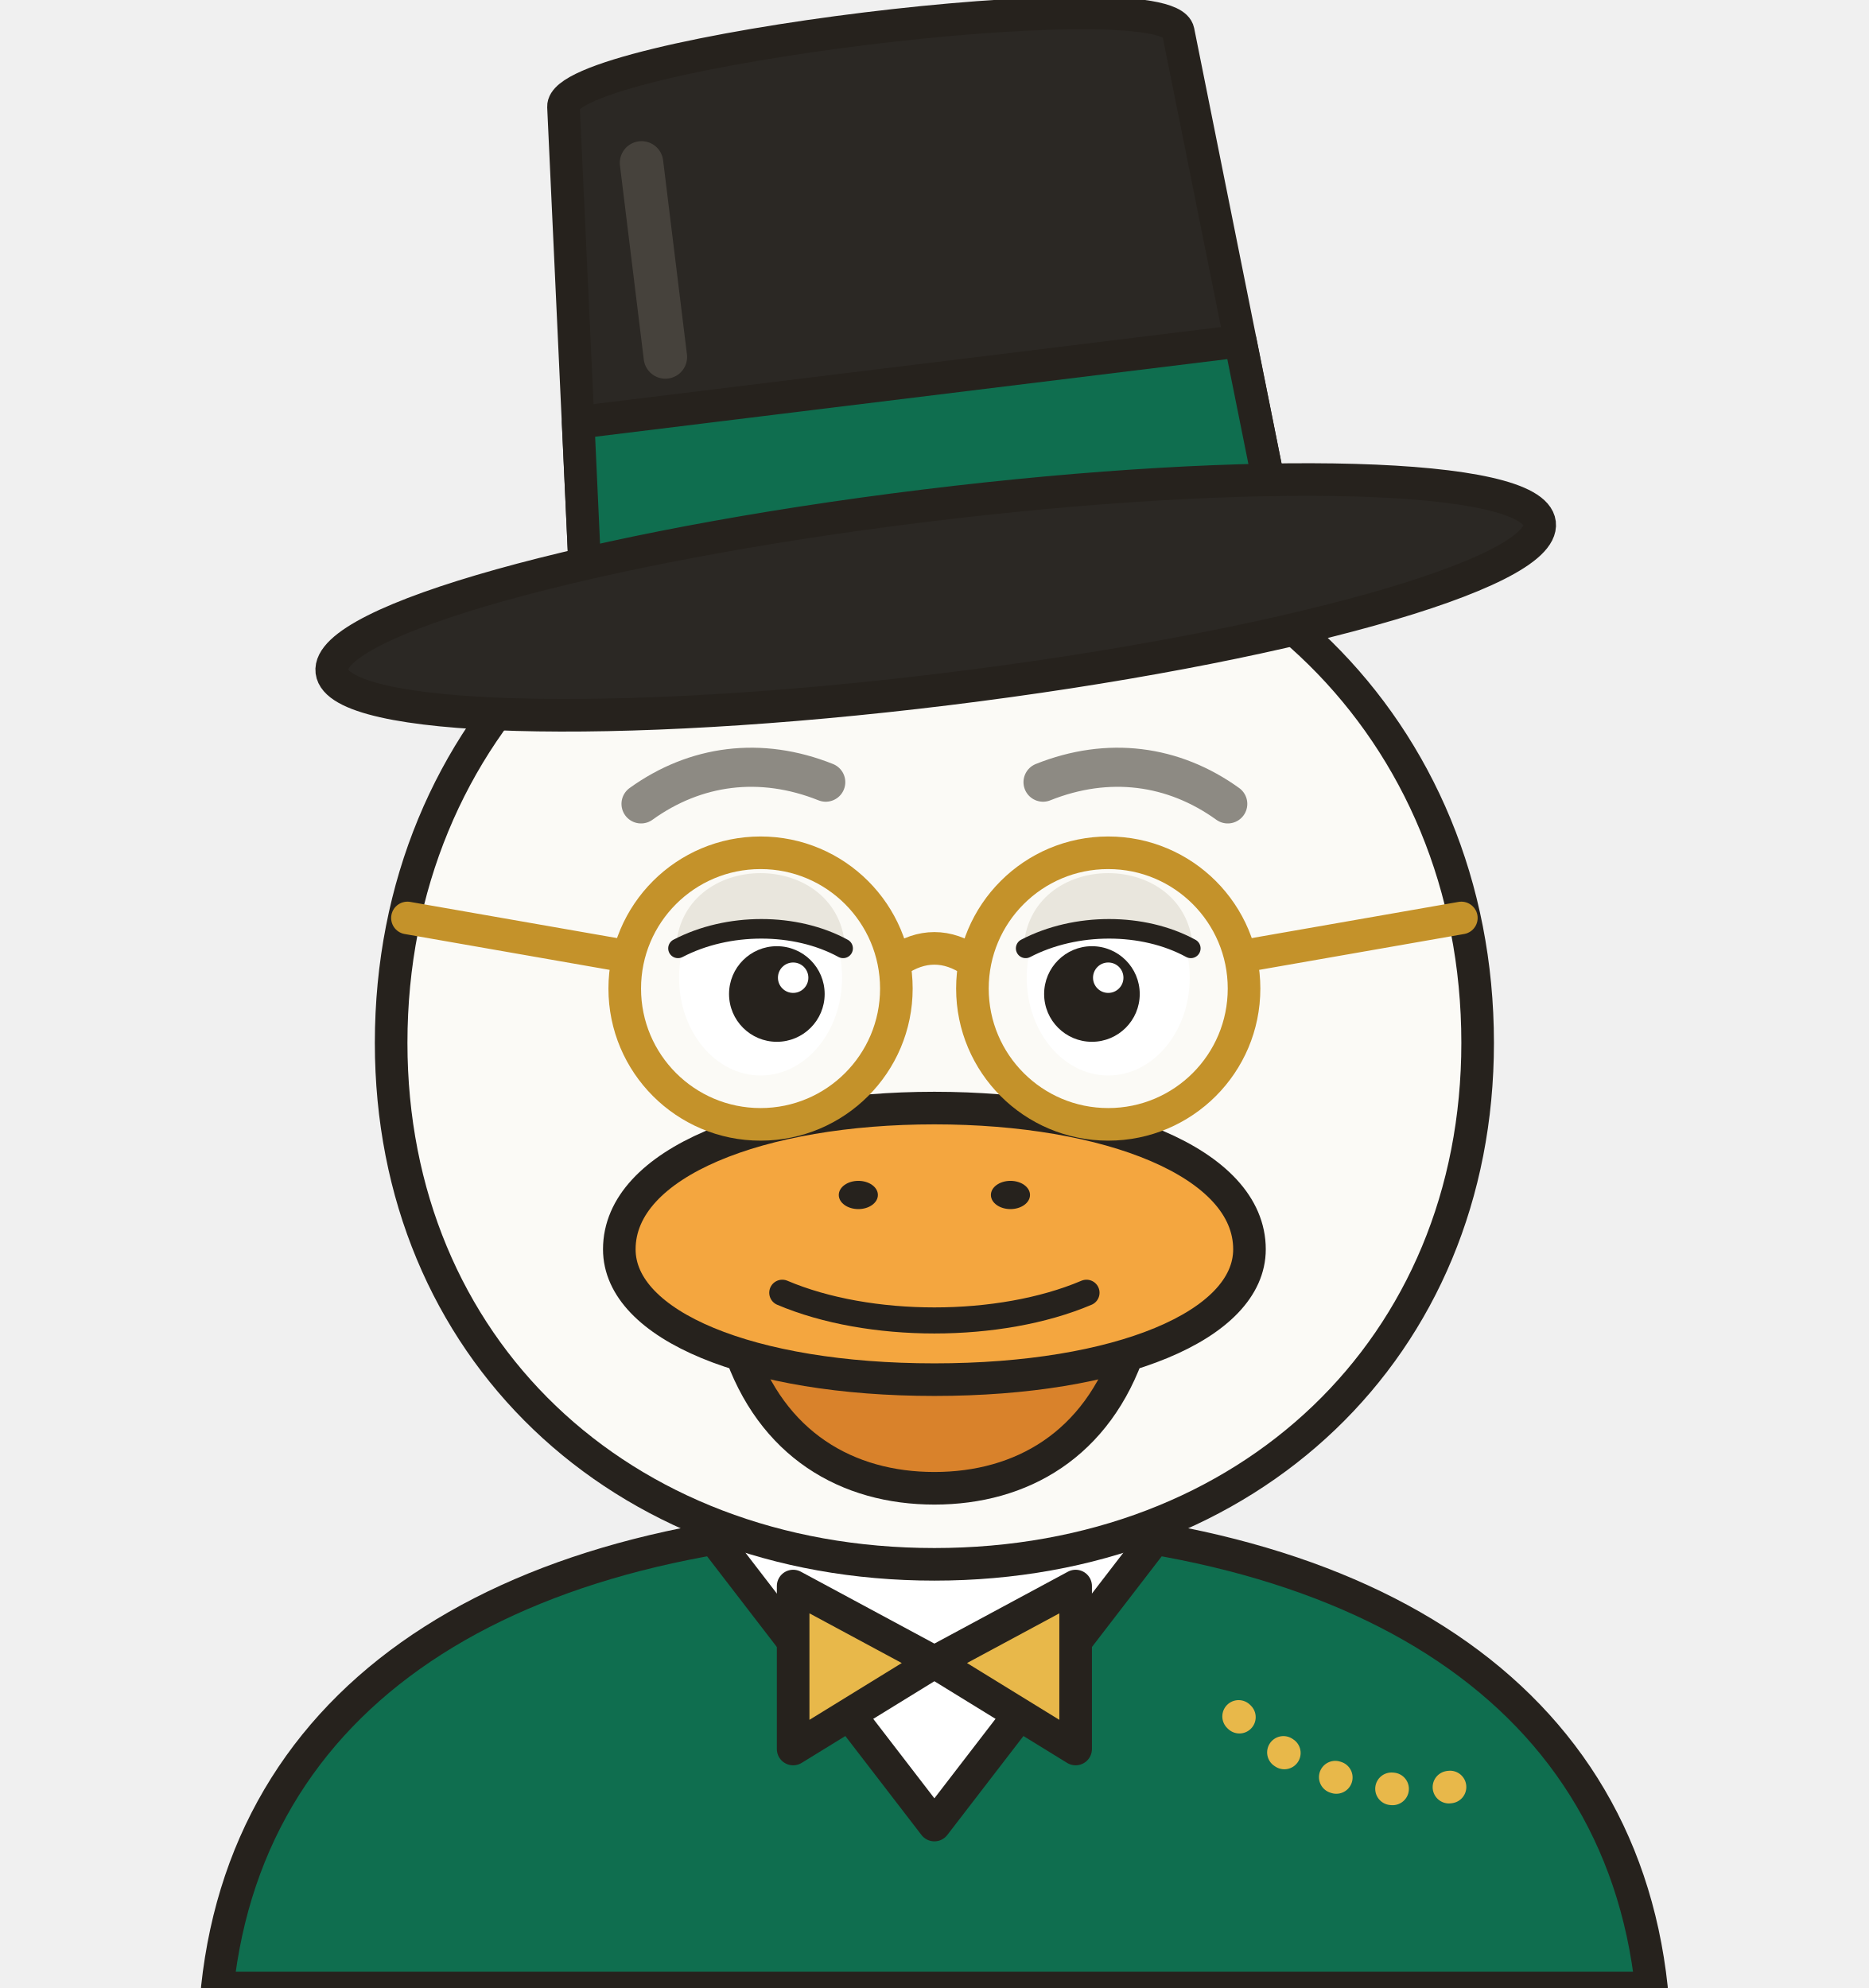
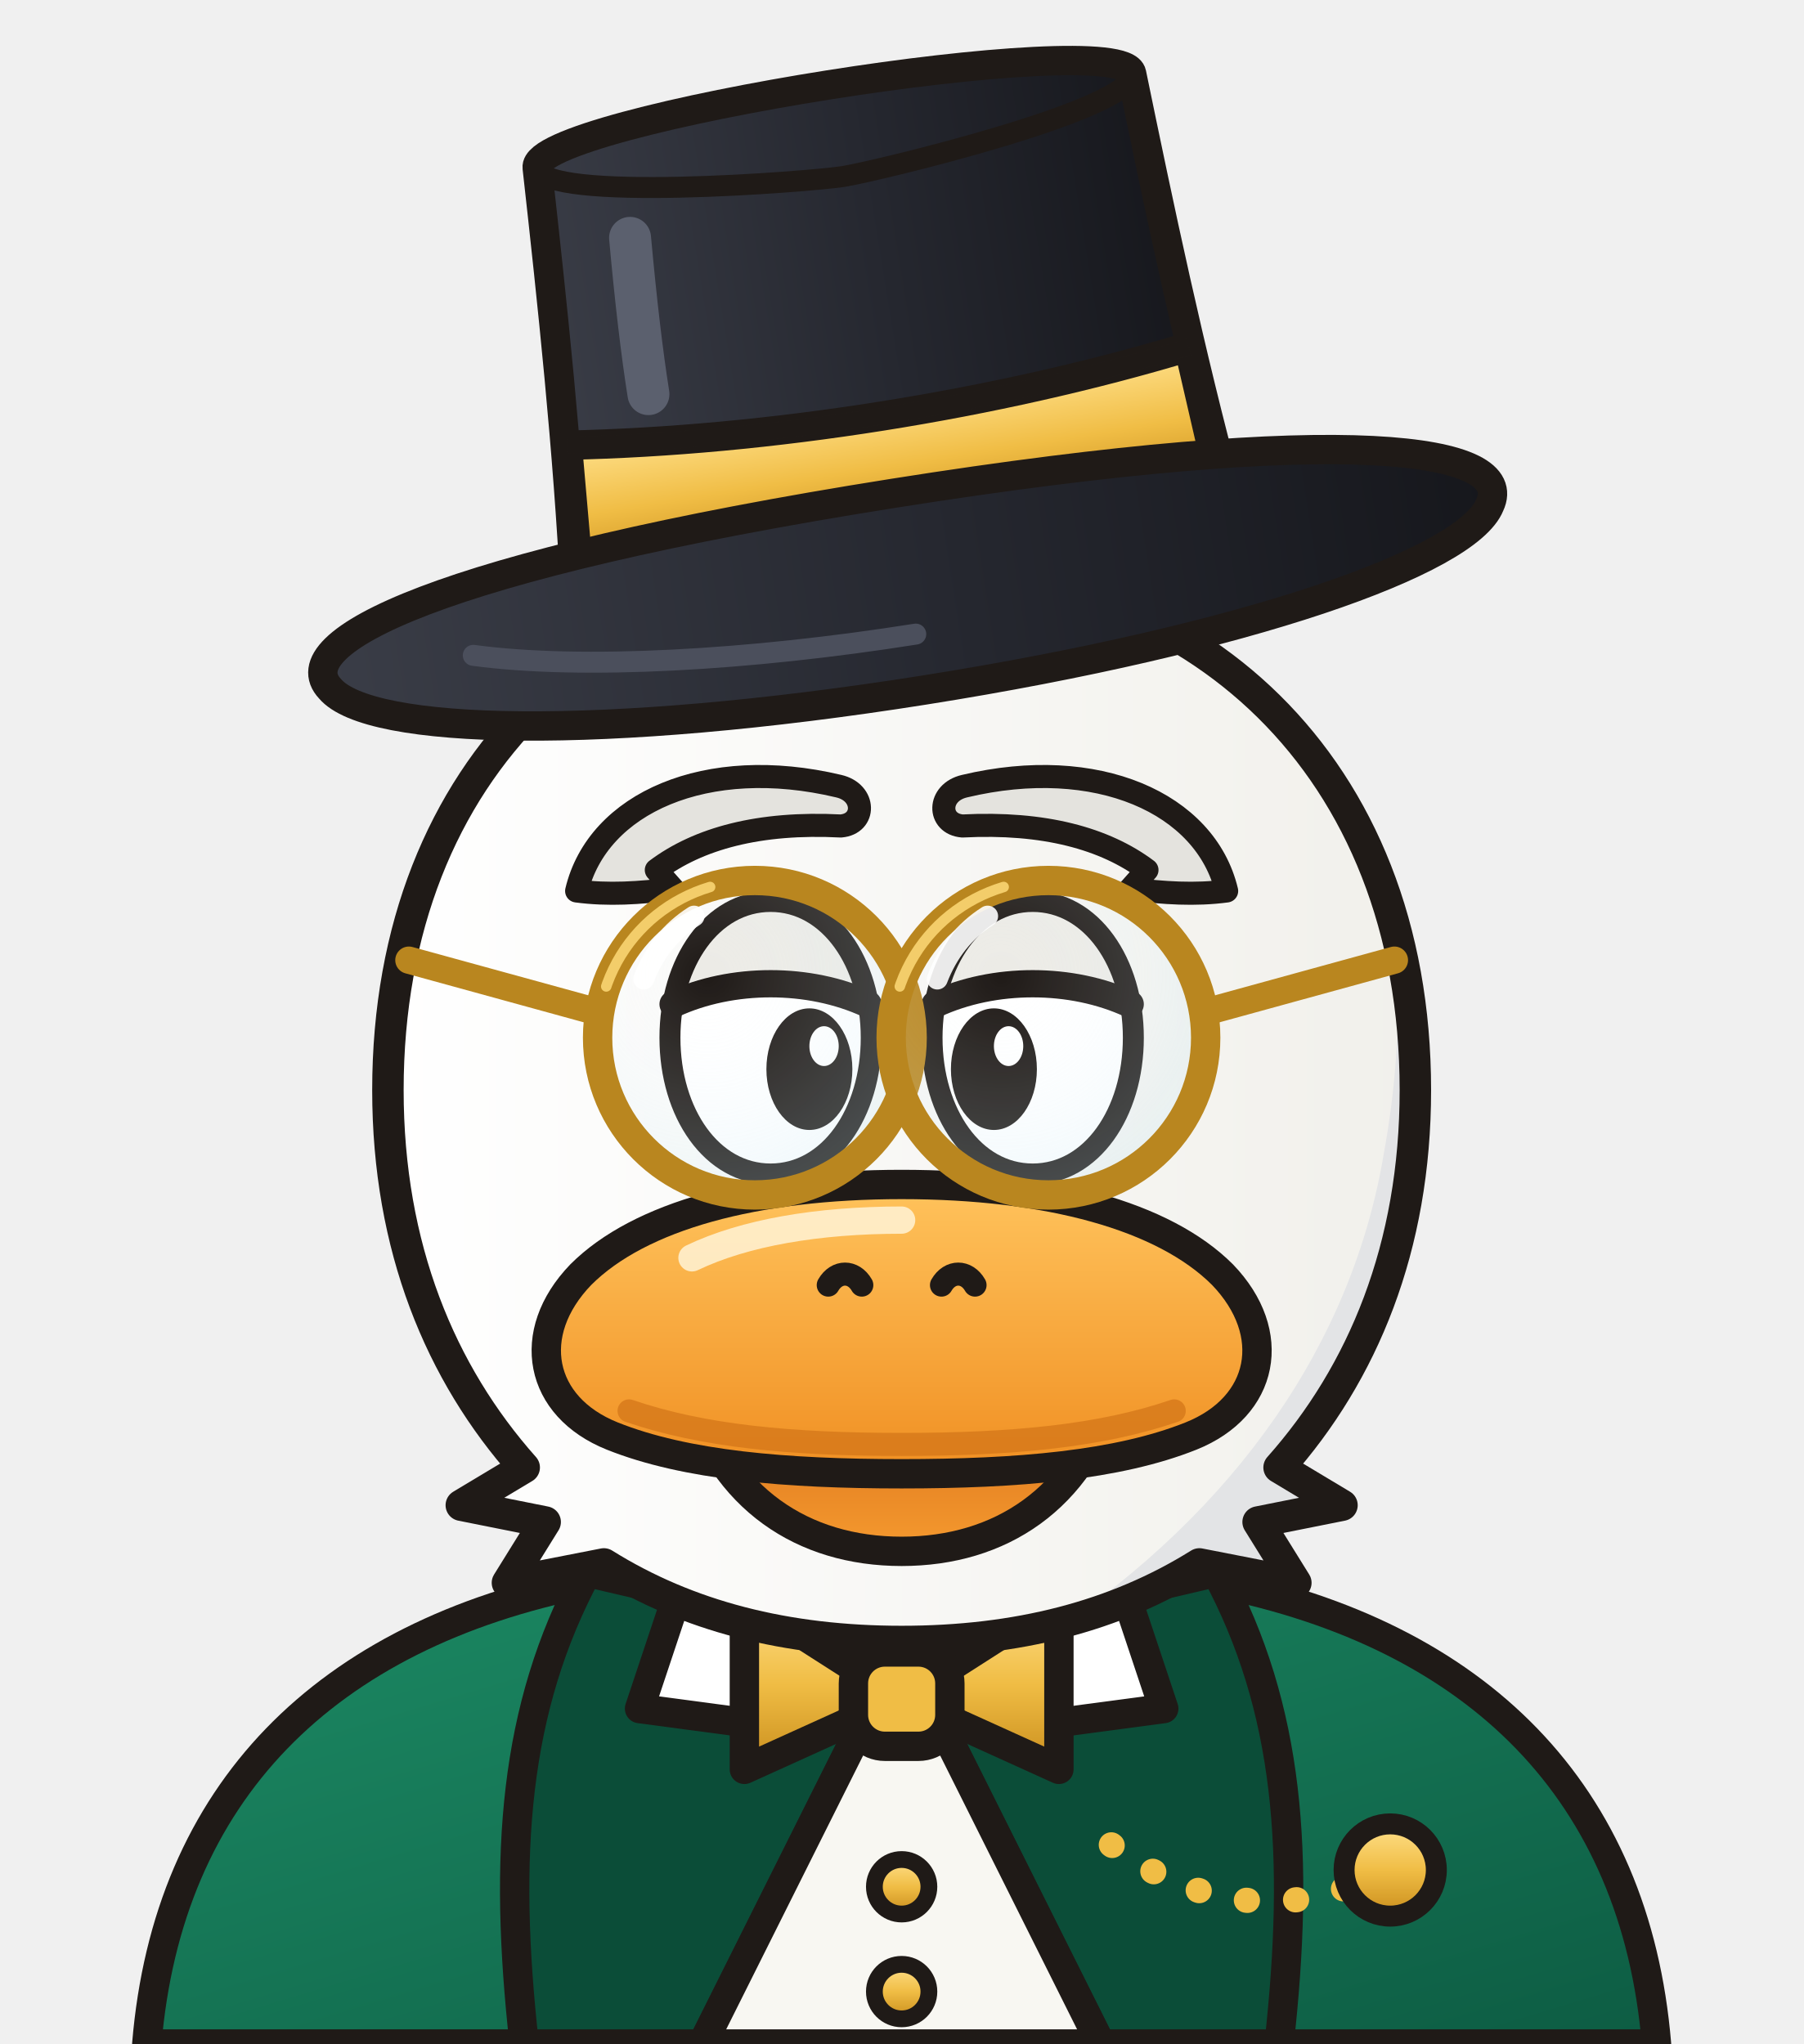
- <svg xmlns="http://www.w3.org/2000/svg" viewBox="14 18 172 183">
-   <g stroke="#26221d" stroke-width="3" stroke-linejoin="round" stroke-linecap="round">
-     <path d="M34 201c3-28 28-43 66-43s63 15 66 43z" fill="#0f6e4f" />
-     <path d="M80 160l20 26 20-26c-6-1.6-13-2.4-20-2.4s-14 .8-20 2.4z" fill="#fff" />
-     <path d="M100 171l-13-7v15zM100 171l13-7v15z" fill="#e8b84a" />
-     <path d="M100 162c-29 0-50-20-50-48 0-29 22-50 50-50s50 21 50 50c0 28-21 48-50 48z" fill="#fbfaf6" />
-     <path d="M82 142c3 9 10 13 18 13s15-4 18-13z" fill="#d9822b" />
-     <path d="M71 133c0-8 13-13 29-13s29 5 29 13c0 7-12 12-29 12s-29-5-29-12z" fill="#f4a63f" />
+ <svg xmlns="http://www.w3.org/2000/svg" viewBox="14 6 172 195">
+   <defs>
+     <linearGradient id="tp1casaco" x1="0" y1="0" x2="1" y2="1">
+       <stop offset="0" stop-color="#1c8a64" />
+       <stop offset="1" stop-color="#0d5c43" />
+     </linearGradient>
+     <linearGradient id="tp1cartola" x1="0" y1="0" x2="1" y2="0">
+       <stop offset="0" stop-color="#3a3d47" />
+       <stop offset=".55" stop-color="#25272f" />
+       <stop offset="1" stop-color="#16171c" />
+     </linearGradient>
+     <linearGradient id="tp1ouro" x1="0" y1="0" x2="0" y2="1">
+       <stop offset="0" stop-color="#ffe08a" />
+       <stop offset=".5" stop-color="#f0bd45" />
+       <stop offset="1" stop-color="#c98d1c" />
+     </linearGradient>
+     <linearGradient id="tp1bico" x1="0" y1="0" x2="0" y2="1">
+       <stop offset="0" stop-color="#ffc35c" />
+       <stop offset="1" stop-color="#f08f22" />
+     </linearGradient>
+     <linearGradient id="tp1bico2" x1="0" y1="0" x2="0" y2="1">
+       <stop offset="0" stop-color="#d9701a" />
+       <stop offset="1" stop-color="#f59a2f" />
+     </linearGradient>
+     <linearGradient id="tp1pena" x1="0" y1="0" x2="1" y2="0">
+       <stop offset="0" stop-color="#ffffff" />
+       <stop offset="1" stop-color="#f1f0eb" />
+     </linearGradient>
+     <radialGradient id="tp1lente" cx=".35" cy=".3" r=".8">
+       <stop offset="0" stop-color="#ffffff" stop-opacity=".0" />
+       <stop offset="1" stop-color="#bfe3f2" stop-opacity=".28" />
+     </radialGradient>
+     <clipPath id="tp1cabeca">
+       <path d="M100 60c28 0 49 19 49 50 0 15-5 27-13 36l6 3.6-8 1.6 3.6 5.8-9.2-1.8c-8 5-17.4 7.4-28.4 7.4s-20.4-2.4-28.4-7.4l-9.2 1.8 3.6-5.8-8-1.6 6-3.6c-8-9-13-21-13-36 0-31 21-50 49-50z" />
+     </clipPath>
+   </defs>
+   <g stroke="#1f1a17" stroke-width="2.8" stroke-linejoin="round" stroke-linecap="round">
+     <path d="M28 201c2-24 17-39 42-44l30 6 30-6c25 5 40 20 42 44z" fill="url(#tp1casaco)" />
+     <path d="M100 163l-30-7c-7 13-8 27-6 45h17zM100 163l30-7c7 13 8 27 6 45h-17z" fill="#0b4d38" />
+     <path d="M100 163l-19 38h38z" fill="#f8f7f2" />
+     <path d="M100 162l-20-8-5 15 15 2zM100 162l20-8 5 15-15 2z" fill="#fff" />
+     <path d="M100 168l-15-9.6v16.4zM100 168l15-9.6v16.4z" fill="url(#tp1ouro)" />
+     <rect x="95.4" y="163.6" width="9.2" height="9" rx="3" fill="#f0bd45" />
+     <circle cx="100" cy="186" r="2.6" fill="url(#tp1ouro)" stroke-width="1.6" />
+     <circle cx="100" cy="196" r="2.6" fill="url(#tp1ouro)" stroke-width="1.6" />
  </g>
-   <path d="M128 176c6 6 14 8 22 6" stroke="#e8b84a" stroke-width="3" fill="none" stroke-linecap="round" stroke-dasharray="0.1 5.2" />
-   <path d="M86 137c8 3.4 20 3.4 28 0" stroke="#26221d" stroke-width="2.4" fill="none" stroke-linecap="round" />
-   <ellipse cx="93" cy="128" rx="1.8" ry="1.3" fill="#26221d" />
-   <ellipse cx="107" cy="128" rx="1.8" ry="1.3" fill="#26221d" />
-   <ellipse cx="84" cy="108" rx="7.5" ry="9" fill="#fff" />
-   <ellipse cx="116" cy="108" rx="7.5" ry="9" fill="#fff" />
-   <circle cx="85.5" cy="109.5" r="4.4" fill="#26221d" />
-   <circle cx="114.5" cy="109.5" r="4.4" fill="#26221d" />
-   <circle cx="87" cy="108" r="1.4" fill="#fff" />
-   <circle cx="116" cy="108" r="1.4" fill="#fff" />
-   <path d="M76.2 105.5C76.5 96 91.5 96 91.8 105.5c-4.6-2.4-11-2.4-15.6 0zM108.2 105.5c.3-9.5 15.3-9.5 15.6 0-4.6-2.4-11-2.4-15.6 0z" fill="#e9e6dd" />
-   <path d="M76.4 105.3c4.6-2.4 10.8-2.4 15.2 0M108.4 105.3c4.6-2.4 10.8-2.4 15.2 0" stroke="#26221d" stroke-width="1.8" fill="none" stroke-linecap="round" />
-   <path d="M73 92c5-3.6 11-4.4 17-2M127 92c-5-3.6-11-4.4-17-2" stroke="#8d8a83" stroke-width="3.6" fill="none" stroke-linecap="round" />
-   <g fill="none" stroke="#c4922a" stroke-width="3" stroke-linecap="round">
-     <circle cx="84" cy="109" r="12.5" />
-     <circle cx="116" cy="109" r="12.5" />
-     <path d="M96.5 106.5c2.3-1.6 4.7-1.6 7 0M71.5 106l-20-3.5M128.5 106l20-3.5" />
+   <path d="M120 182c8 6 17 7 25 3" stroke="#f0bd45" stroke-width="2.4" fill="none" stroke-linecap="round" stroke-dasharray=".1 4.6" />
+   <circle cx="146.6" cy="184.4" r="4.4" fill="url(#tp1ouro)" stroke="#1f1a17" stroke-width="2" />
+   <path d="M100 60c28 0 49 19 49 50 0 15-5 27-13 36l6 3.6-8 1.6 3.6 5.8-9.2-1.8c-8 5-17.4 7.4-28.4 7.4s-20.4-2.4-28.4-7.4l-9.2 1.8 3.6-5.8-8-1.6 6-3.6c-8-9-13-21-13-36 0-31 21-50 49-50z" fill="url(#tp1pena)" />
+   <g clip-path="url(#tp1cabeca)">
+     <path d="M131 60c14 14 19 34 15 56-3 18-14 34-32 46l40 6 6-108z" fill="#e3e4e6" />
+     <path d="M58 150c10 10 24 15 42 15s32-5 42-15v20H58z" fill="#e6e6e3" />
  </g>
-   <g transform="rotate(-7 100 72)" stroke="#26221d" stroke-width="3" stroke-linejoin="round">
-     <path d="M68 70l3.5-46c.4-5 56.6-5 57 0l3.5 46z" fill="#2b2824" />
-     <path d="M69.3 53h61.4l1.3 17h-64z" fill="#0f6e4f" />
-     <ellipse cx="100" cy="73" rx="56" ry="8.5" fill="#2b2824" />
-     <path d="M78 30v18" stroke="#46423c" stroke-width="4" stroke-linecap="round" />
+   <path d="M100 60c28 0 49 19 49 50 0 15-5 27-13 36l6 3.6-8 1.6 3.6 5.8-9.2-1.8c-8 5-17.4 7.4-28.4 7.4s-20.4-2.4-28.4-7.4l-9.2 1.8 3.6-5.8-8-1.6 6-3.6c-8-9-13-21-13-36 0-31 21-50 49-50z" fill="none" stroke="#1f1a17" stroke-width="3" stroke-linejoin="round" />
+   <path d="M87.5 92c5.6 0 9.6 5.8 9.6 13s-4 13-9.6 13-9.6-5.8-9.6-13 4-13 9.6-13z" fill="#fff" />
+   <path d="M112.5 92c5.6 0 9.6 5.8 9.6 13s-4 13-9.6 13-9.6-5.8-9.6-13 4-13 9.6-13z" fill="#fff" />
+   <ellipse cx="91.2" cy="108" rx="4.1" ry="5.8" fill="#1f1a17" />
+   <ellipse cx="108.8" cy="108" rx="4.1" ry="5.8" fill="#1f1a17" />
+   <ellipse cx="92.6" cy="105.8" rx="1.4" ry="1.9" fill="#fff" />
+   <ellipse cx="110.2" cy="105.8" rx="1.4" ry="1.9" fill="#fff" />
+   <path d="M77.9 101.6c.6-6 4.4-9.6 9.6-9.6s9 3.6 9.6 9.6c-5.4-2.4-13.8-2.4-19.2 0zM102.9 101.6c.6-6 4.4-9.6 9.6-9.6s9 3.6 9.6 9.6c-5.4-2.4-13.8-2.4-19.2 0z" fill="#ecebe6" />
+   <g fill="none" stroke="#1f1a17" stroke-width="2">
+     <path d="M87.5 92c5.6 0 9.6 5.8 9.6 13s-4 13-9.6 13-9.6-5.8-9.6-13 4-13 9.6-13z" />
+     <path d="M112.5 92c5.6 0 9.6 5.8 9.6 13s-4 13-9.6 13-9.6-5.8-9.6-13 4-13 9.6-13z" />
+   </g>
+   <path d="M78.2 101.8c5.6-2.6 13-2.6 18.6 0M103.2 101.8c5.6-2.6 13-2.6 18.6 0" stroke="#1f1a17" stroke-width="2.6" fill="none" stroke-linecap="round" />
+   <path d="M69 91c2-8.4 12.4-13 25-10 2.6.6 2.6 3.6.2 3.8-7.8-.4-13.6 1.2-17.6 4.2l1.6 1.8c-3.2.4-6.2.6-9.2.2zM131 91c-2 -8.4 -12.4 -13 -25 -10 -2.6 0.6 -2.6 3.6 -0.2 3.8 7.8 -0.4 13.6 1.2 17.6 4.2l-1.6 1.8c3.2 0.4 6.2 0.6 9.2 0.2z" fill="#e4e3de" stroke="#1f1a17" stroke-width="2.2" stroke-linejoin="round" />
+   <g stroke="#1f1a17" stroke-width="2.8" stroke-linejoin="round" stroke-linecap="round">
+     <path d="M80 139c3 10 10.6 15 20 15s17-5 20-15z" fill="url(#tp1bico2)" />
+     <path d="M100 119c-14 0-25 3-30.6 8.6-5.4 5.6-4 12.6 3 15.4 7 2.8 16.6 3.6 27.6 3.6s20.6-.8 27.6-3.6c7-2.8 8.4-9.8 3-15.4C125 122 114 119 100 119z" fill="url(#tp1bico)" />
+   </g>
+   <path d="M80 126c5-2.4 12-3.6 20-3.6" stroke="#fff3d6" stroke-width="2.6" fill="none" stroke-linecap="round" opacity=".85" />
+   <path d="M74 140.6c7 2.4 15.4 3.2 26 3.2s19-.8 26-3.2" stroke="#d27417" stroke-width="2.2" fill="none" stroke-linecap="round" opacity=".7" />
+   <path d="M93 128.6c.8-1.4 2.4-1.4 3.2 0M103.8 128.6c.8-1.4 2.4-1.4 3.2 0" stroke="#1f1a17" stroke-width="2.2" fill="none" stroke-linecap="round" />
+   <g fill="url(#tp1lente)" stroke="#b9861f" stroke-width="2.8" stroke-linecap="round">
+     <circle cx="86" cy="105" r="15" />
+     <circle cx="114" cy="105" r="15" />
+   </g>
+   <g fill="none" stroke-linecap="round">
+     <circle cx="86" cy="105" r="15" stroke="#f3cd6a" stroke-width="1" stroke-dasharray="14 80" transform="rotate(200 86 105)" />
+     <circle cx="114" cy="105" r="15" stroke="#f3cd6a" stroke-width="1" stroke-dasharray="14 80" transform="rotate(200 114 105)" />
+     <path d="M75.4 99.4c1-2.6 2.6-4.6 4.8-6M103.4 99.4c1-2.6 2.6-4.6 4.8-6" stroke="#fff" stroke-width="2" opacity=".9" />
+     <path d="M71.2 102.6L53 97.6M128.8 102.6L147 97.6" stroke="#b9861f" stroke-width="2.6" />
+   </g>
+   <g transform="translate(0 -8) rotate(-9 100 66)" stroke="#1f1a17" stroke-width="2.8" stroke-linejoin="round">
+     <path d="M68.5 66c1.5-14 2.2-28 2.8-41 .2-4.6 57.2-4.6 57.4 0 .6 13 1.3 27 2.8 41z" fill="url(#tp1cartola)" />
+     <path d="M70 51.6c19 2.6 41 2.6 60 0l.8 11.4c-20 3-41.6 3-61.6 0z" fill="url(#tp1ouro)" />
+     <path d="M70 51.6c19 2.6 41 2.6 60 0" fill="none" stroke-width="1.6" opacity=".5" />
+     <path d="M44 71c-3.4-5 12-10 56-10s59.4 5 56 10c-3 5-25 9-56 9s-53-4-56-9z" fill="url(#tp1cartola)" />
+     <path d="M71.3 25c0 3.4 25.6 5.4 28.7 5.4s28.7-2 28.7-5.4" fill="none" stroke-width="2" />
+     <path d="M79 33c-.4 6-.6 11-.6 15" stroke="#5b606e" stroke-width="4" stroke-linecap="round" fill="none" />
+     <path d="M58 70c10 3 26 4.6 42 4.6" stroke="#4b4f5c" stroke-width="2" stroke-linecap="round" fill="none" />
  </g>
</svg>
